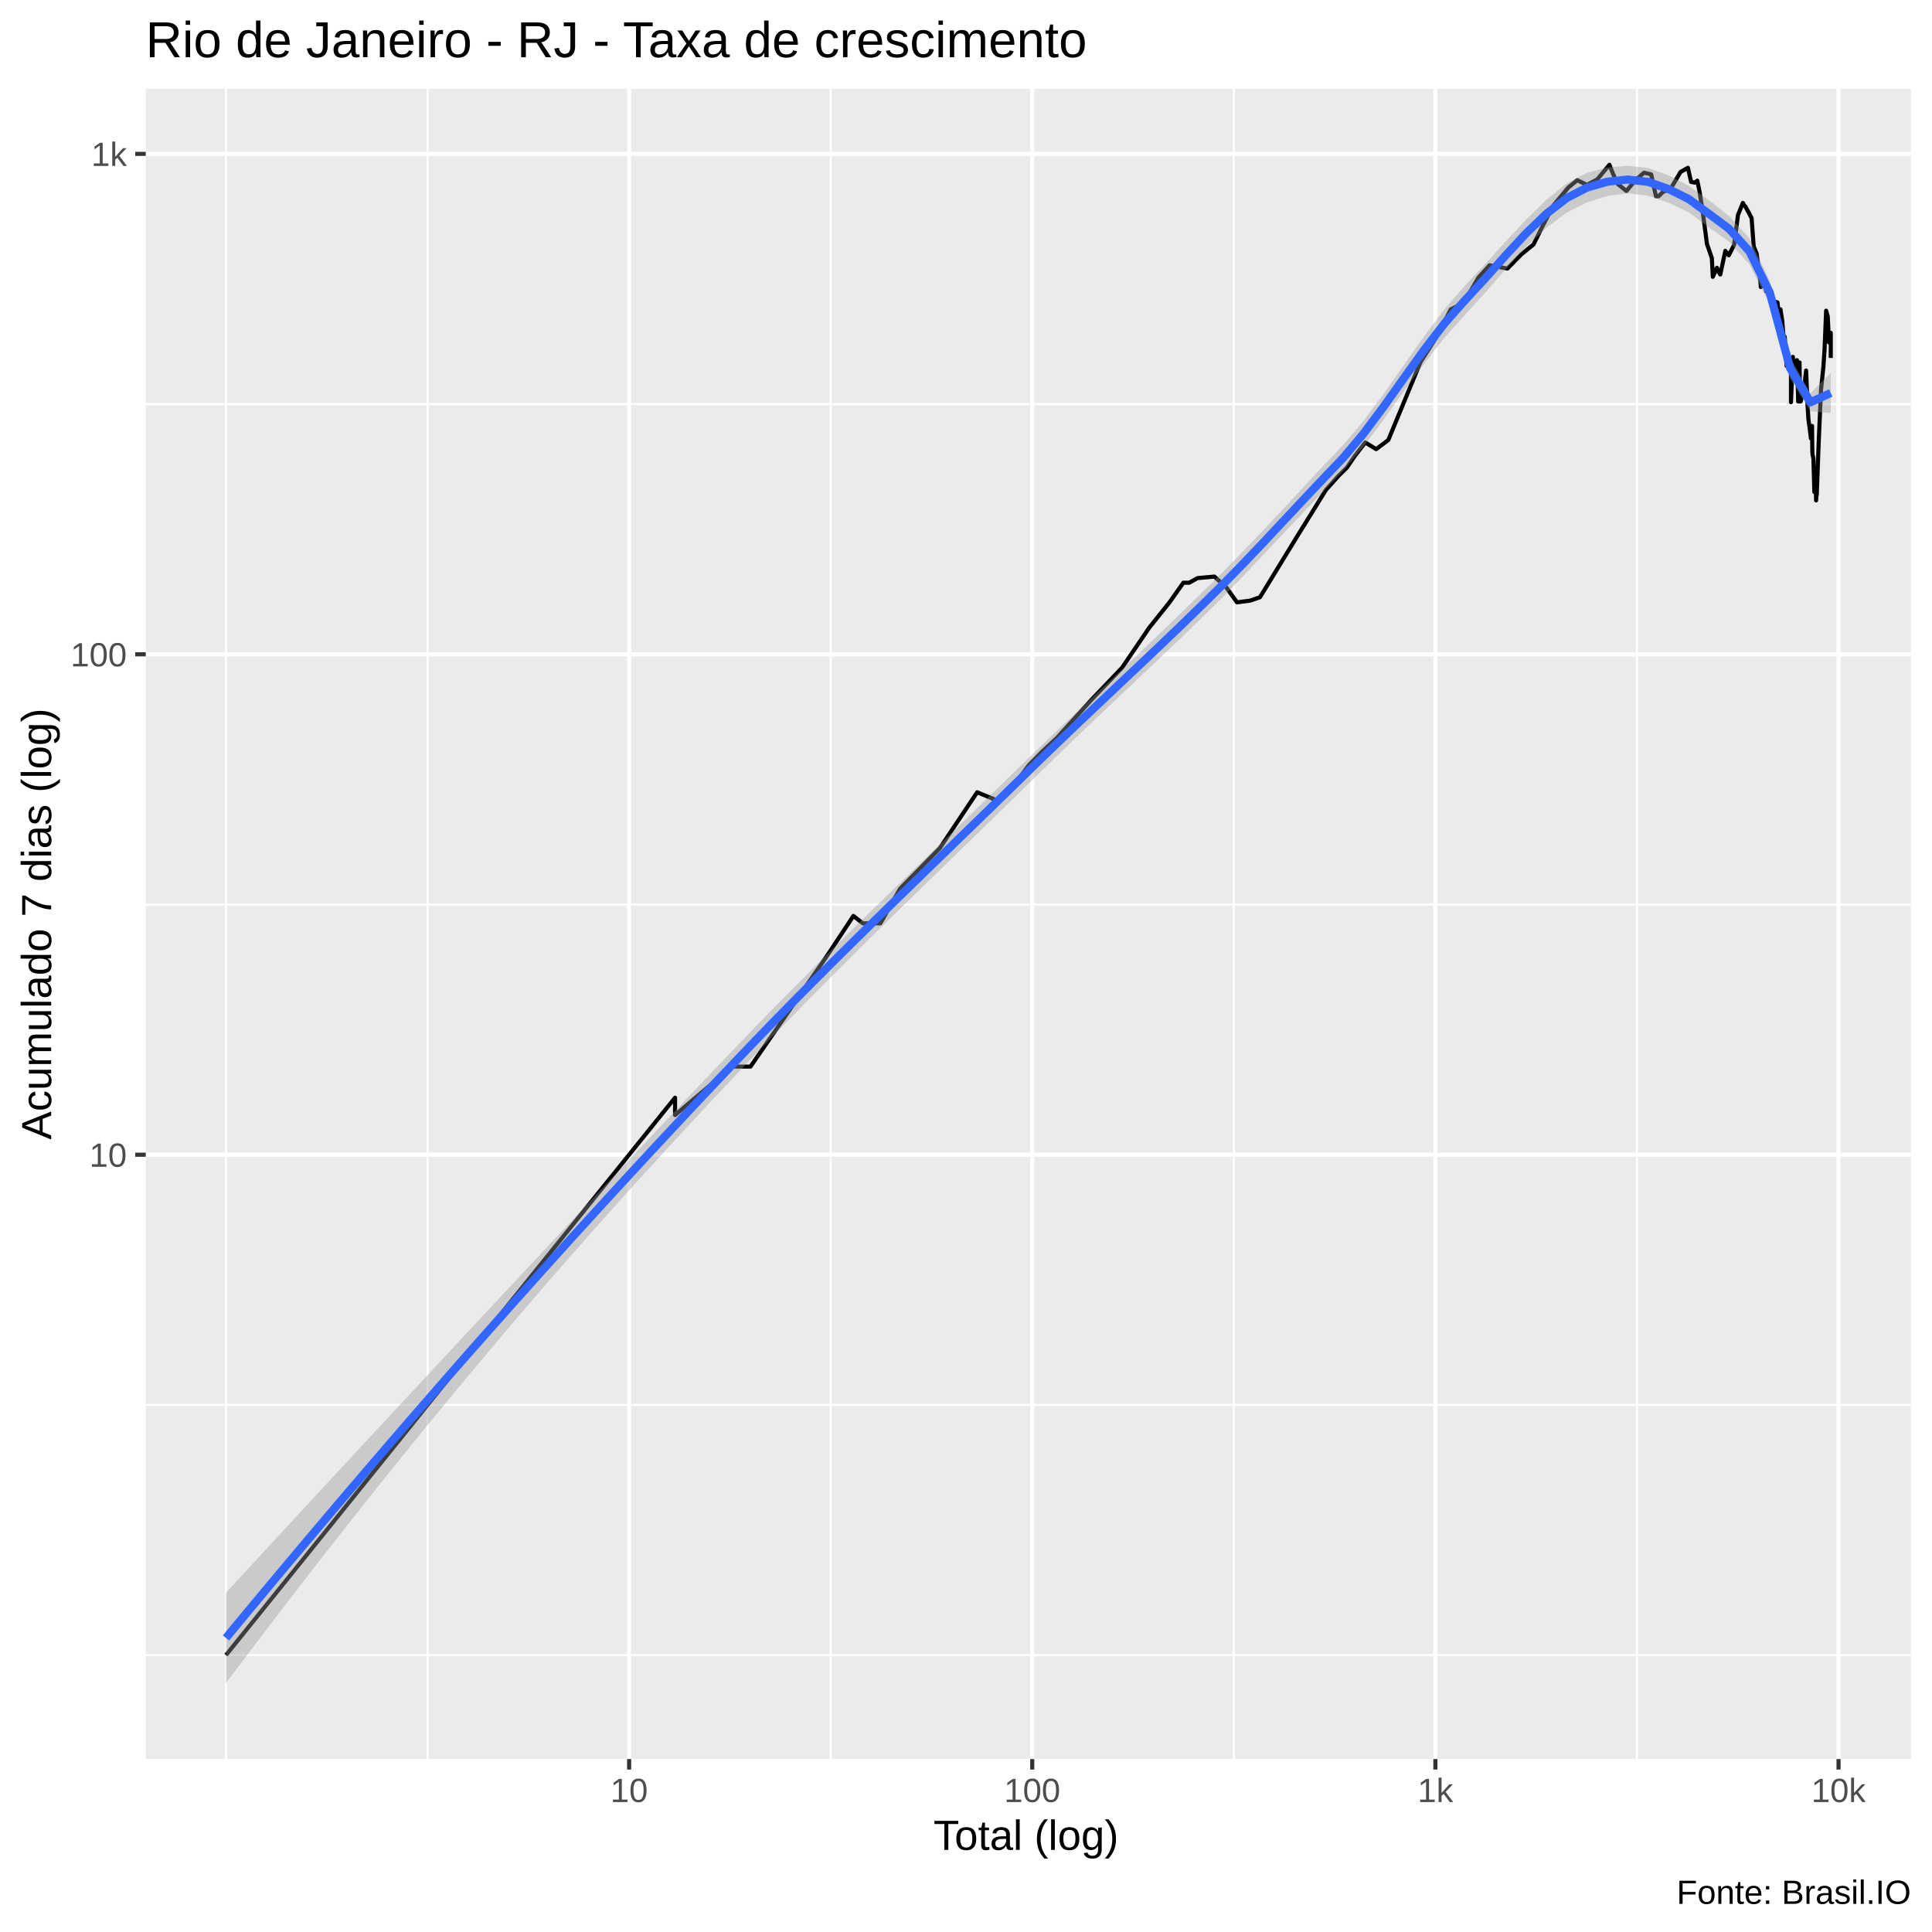
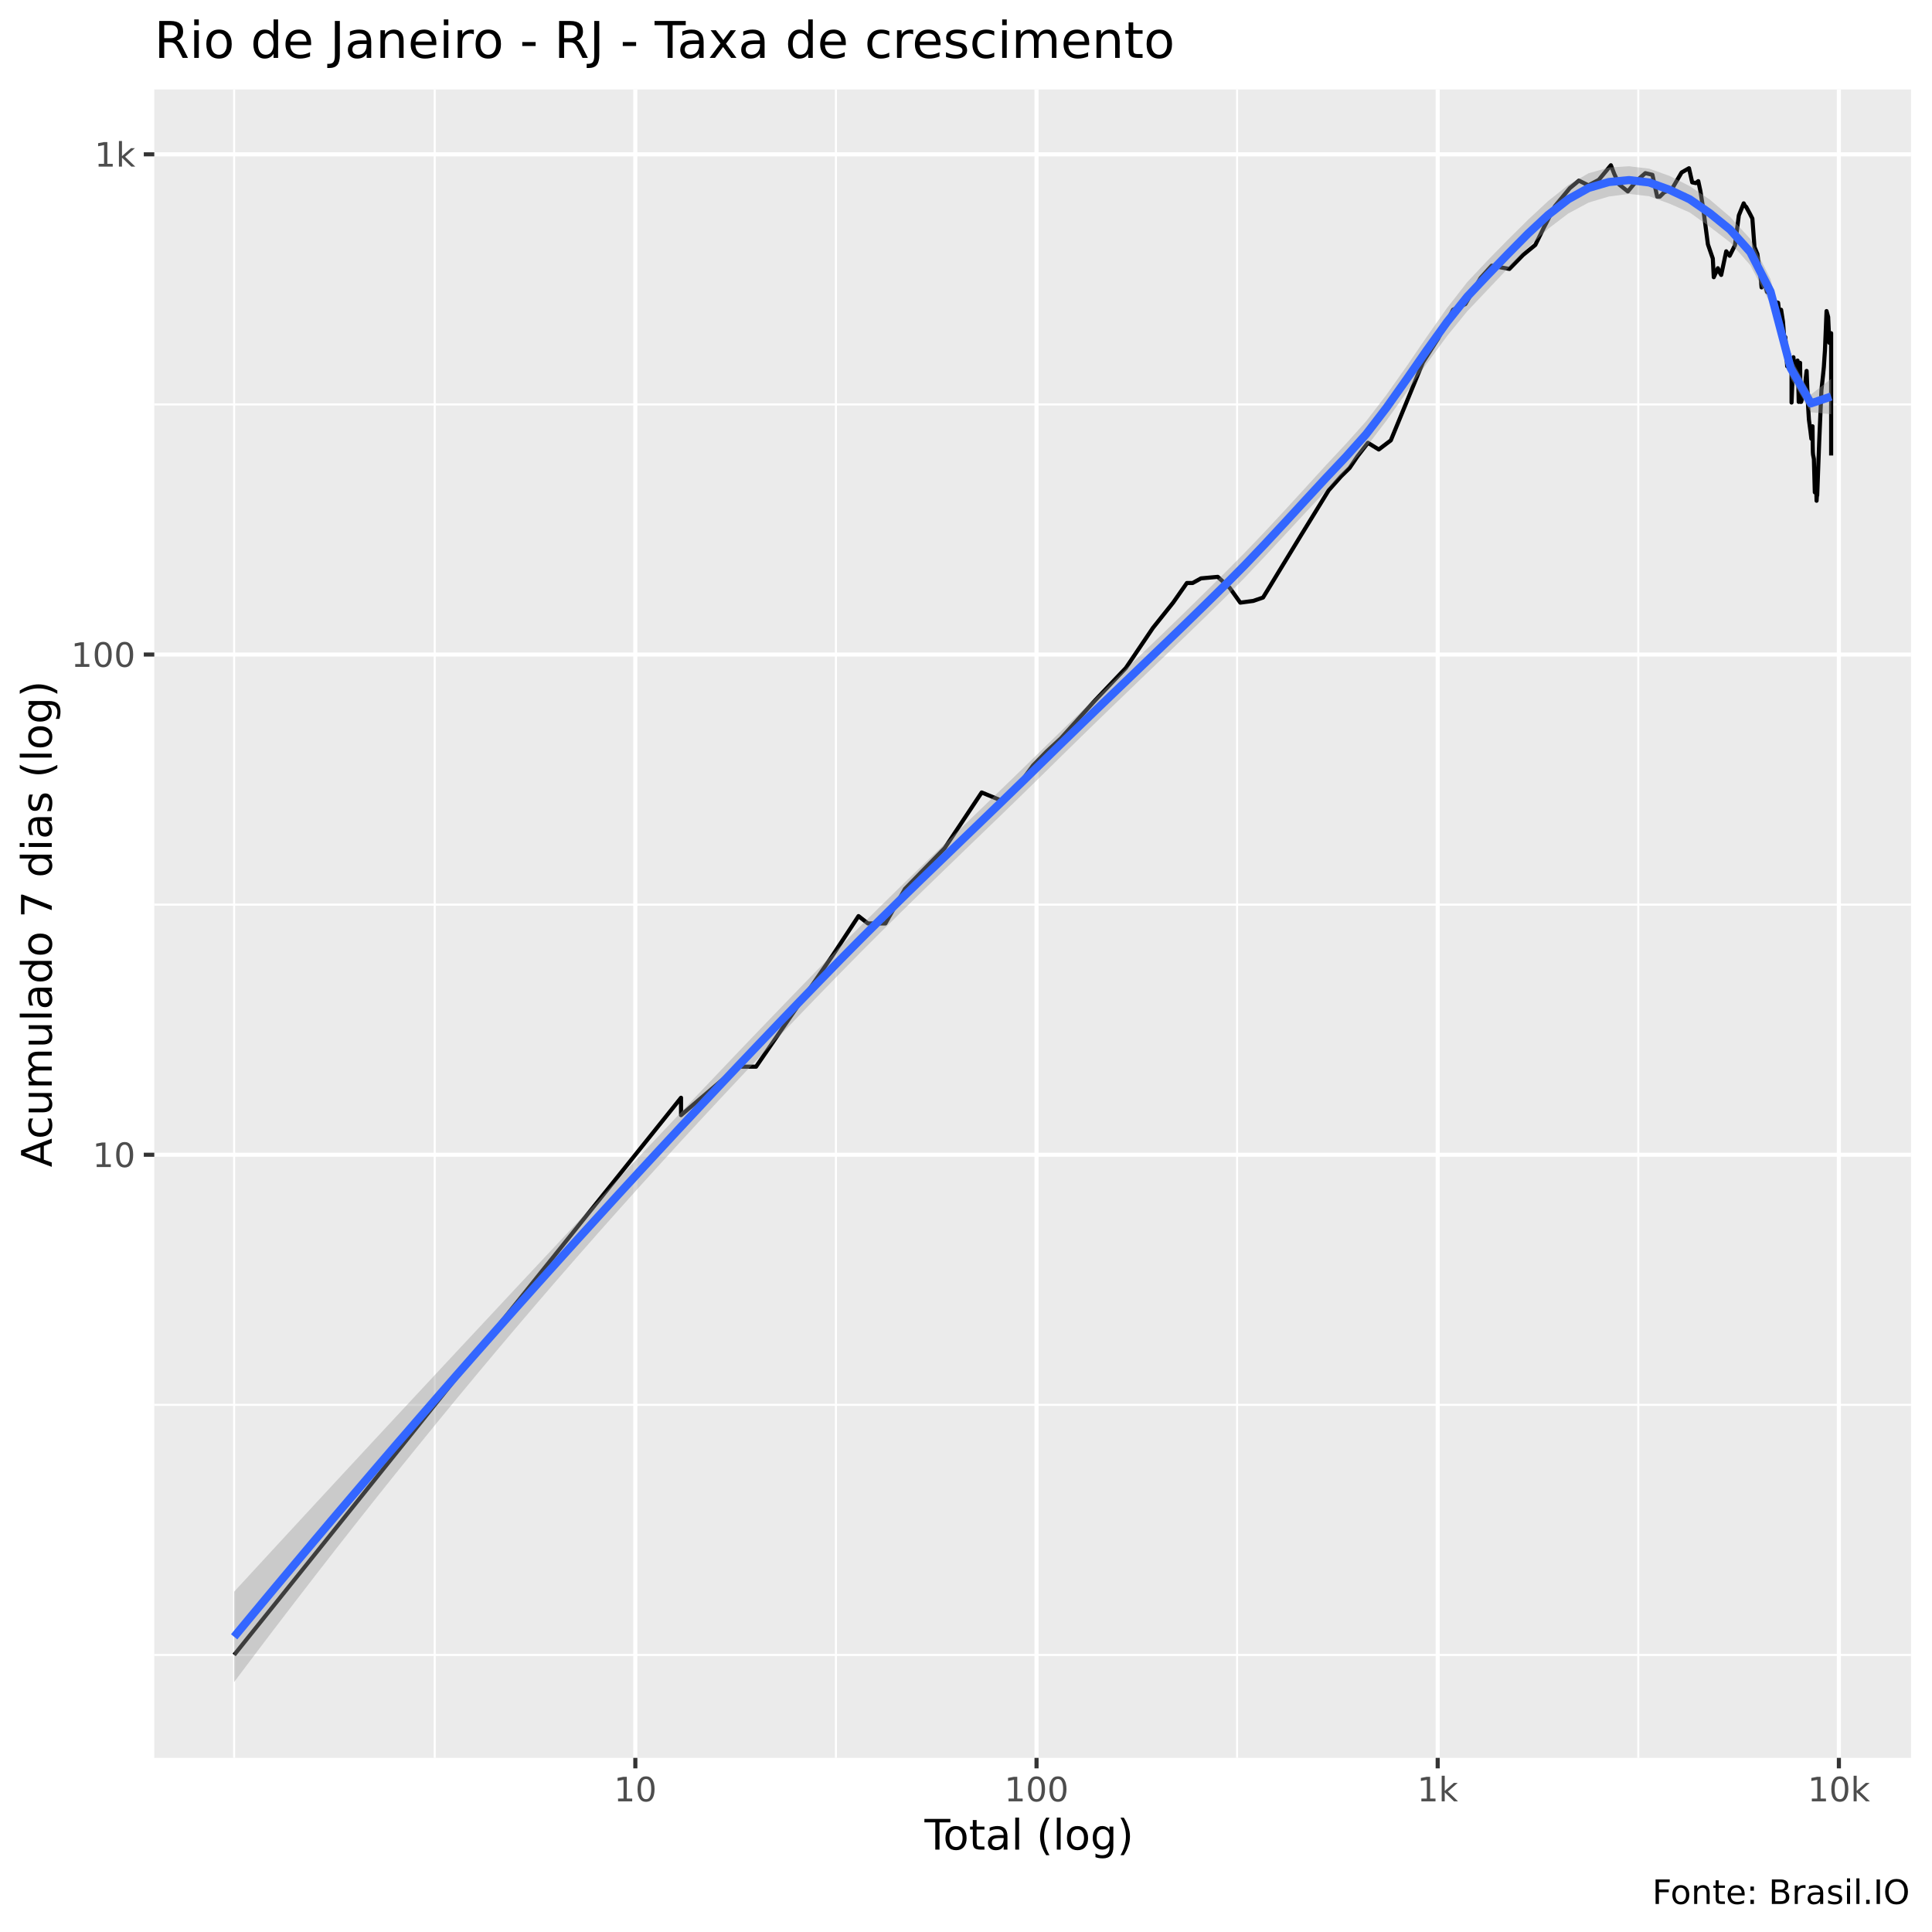
<svg xmlns="http://www.w3.org/2000/svg" viewBox="0 0 504.00 504.00">
  <defs>
    <style type="text/css">
    line, polyline, polygon, path, rect, circle {
      fill: none;
      stroke: #000000;
      stroke-linecap: round;
      stroke-linejoin: round;
      stroke-miterlimit: 10.00;
    }
  </style>
  </defs>
  <rect width="100%" height="100%" style="stroke: none; fill: #FFFFFF;" />
-   <rect x="-0" y="0.00" width="504.00" height="504.00" style="stroke-width: 1.07; stroke: #FFFFFF; fill: #FFFFFF;" />
+   <rect x="0" y="0.00" width="504.00" height="504.00" style="stroke-width: 1.07; stroke: #FFFFFF; fill: #FFFFFF;" />
  <defs>
-     <clipPath id="cpMzguMDJ8NDk4LjUyfDQ1OC44OHwyMy4xOQ==">
-       <rect x="38.02" y="23.19" width="460.50" height="435.69" />
+     <clipPath id="cpNDAuMjV8NDk4LjUyfDQ1OC41N3wyMy4zMw==">
+       <rect x="40.25" y="23.33" width="458.27" height="435.24" />
    </clipPath>
  </defs>
-   <rect x="38.02" y="23.19" width="460.50" height="435.69" style="stroke-width: 1.07; stroke: none; fill: #EBEBEB;" clip-path="url(#cpMzguMDJ8NDk4LjUyfDQ1OC44OHwyMy4xOQ==)" />
-   <polyline points="38.02,431.77 498.52,431.77 " style="stroke-width: 0.53; stroke: #FFFFFF; stroke-linecap: butt;" clip-path="url(#cpMzguMDJ8NDk4LjUyfDQ1OC44OHwyMy4xOQ==)" />
-   <polyline points="38.02,366.50 498.52,366.50 " style="stroke-width: 0.53; stroke: #FFFFFF; stroke-linecap: butt;" clip-path="url(#cpMzguMDJ8NDk4LjUyfDQ1OC44OHwyMy4xOQ==)" />
-   <polyline points="38.02,235.96 498.52,235.96 " style="stroke-width: 0.53; stroke: #FFFFFF; stroke-linecap: butt;" clip-path="url(#cpMzguMDJ8NDk4LjUyfDQ1OC44OHwyMy4xOQ==)" />
-   <polyline points="38.02,105.41 498.52,105.41 " style="stroke-width: 0.53; stroke: #FFFFFF; stroke-linecap: butt;" clip-path="url(#cpMzguMDJ8NDk4LjUyfDQ1OC44OHwyMy4xOQ==)" />
-   <polyline points="58.95,458.88 58.95,23.19 " style="stroke-width: 0.53; stroke: #FFFFFF; stroke-linecap: butt;" clip-path="url(#cpMzguMDJ8NDk4LjUyfDQ1OC44OHwyMy4xOQ==)" />
-   <polyline points="111.54,458.88 111.54,23.19 " style="stroke-width: 0.53; stroke: #FFFFFF; stroke-linecap: butt;" clip-path="url(#cpMzguMDJ8NDk4LjUyfDQ1OC44OHwyMy4xOQ==)" />
-   <polyline points="216.70,458.88 216.70,23.19 " style="stroke-width: 0.53; stroke: #FFFFFF; stroke-linecap: butt;" clip-path="url(#cpMzguMDJ8NDk4LjUyfDQ1OC44OHwyMy4xOQ==)" />
-   <polyline points="321.87,458.88 321.87,23.19 " style="stroke-width: 0.53; stroke: #FFFFFF; stroke-linecap: butt;" clip-path="url(#cpMzguMDJ8NDk4LjUyfDQ1OC44OHwyMy4xOQ==)" />
-   <polyline points="427.03,458.88 427.03,23.19 " style="stroke-width: 0.53; stroke: #FFFFFF; stroke-linecap: butt;" clip-path="url(#cpMzguMDJ8NDk4LjUyfDQ1OC44OHwyMy4xOQ==)" />
-   <polyline points="38.02,301.23 498.52,301.23 " style="stroke-width: 1.07; stroke: #FFFFFF; stroke-linecap: butt;" clip-path="url(#cpMzguMDJ8NDk4LjUyfDQ1OC44OHwyMy4xOQ==)" />
-   <polyline points="38.02,170.69 498.52,170.69 " style="stroke-width: 1.07; stroke: #FFFFFF; stroke-linecap: butt;" clip-path="url(#cpMzguMDJ8NDk4LjUyfDQ1OC44OHwyMy4xOQ==)" />
-   <polyline points="38.02,40.14 498.52,40.14 " style="stroke-width: 1.07; stroke: #FFFFFF; stroke-linecap: butt;" clip-path="url(#cpMzguMDJ8NDk4LjUyfDQ1OC44OHwyMy4xOQ==)" />
-   <polyline points="164.12,458.88 164.12,23.19 " style="stroke-width: 1.07; stroke: #FFFFFF; stroke-linecap: butt;" clip-path="url(#cpMzguMDJ8NDk4LjUyfDQ1OC44OHwyMy4xOQ==)" />
-   <polyline points="269.28,458.88 269.28,23.19 " style="stroke-width: 1.07; stroke: #FFFFFF; stroke-linecap: butt;" clip-path="url(#cpMzguMDJ8NDk4LjUyfDQ1OC44OHwyMy4xOQ==)" />
-   <polyline points="374.45,458.88 374.45,23.19 " style="stroke-width: 1.07; stroke: #FFFFFF; stroke-linecap: butt;" clip-path="url(#cpMzguMDJ8NDk4LjUyfDQ1OC44OHwyMy4xOQ==)" />
-   <polyline points="479.62,458.88 479.62,23.19 " style="stroke-width: 1.07; stroke: #FFFFFF; stroke-linecap: butt;" clip-path="url(#cpMzguMDJ8NDk4LjUyfDQ1OC44OHwyMy4xOQ==)" />
-   <polyline points="58.95,431.77 109.13,369.49 132.46,340.53 140.79,330.19 140.79,330.19 159.31,307.20 176.10,286.36 176.10,290.89 190.97,278.24 195.78,278.24 215.79,249.28 222.62,238.94 225.09,240.87 229.66,240.87 234.80,231.85 245.19,221.23 254.91,206.68 260.22,208.86 265.48,203.56 268.36,199.65 271.95,195.99 275.67,192.55 284.65,182.63 292.71,174.19 299.79,163.76 305.09,157.13 308.70,152.02 310.21,152.02 312.40,150.81 316.80,150.41 319.92,153.25 322.69,157.13 326.11,156.69 328.67,155.81 330.50,152.84 333.17,148.46 338.58,139.61 342.43,133.41 345.88,127.82 349.10,124.21 351.35,122.00 353.42,118.96 356.16,115.43 359.00,117.17 362.16,114.80 370.59,94.40 374.54,88.25 378.47,80.70 379.87,80.01 381.70,79.21 385.69,72.41 388.59,69.20 393.24,70.06 396.79,66.43 400.04,63.78 402.32,59.16 405.19,53.65 409.09,48.96 411.47,47.00 413.98,48.23 416.66,46.81 419.85,42.99 420.74,45.24 421.98,47.97 424.29,49.82 426.64,47.00 428.88,45.05 430.74,45.49 431.99,51.19 432.67,51.19 433.85,50.03 435.76,49.36 438.39,44.87 440.33,43.77 441.16,47.45 442.13,47.65 442.76,47.13 443.31,49.69 444.14,54.89 445.29,63.61 446.57,67.34 446.82,72.21 447.89,69.86 448.35,70.93 448.77,71.61 450.09,65.44 450.99,66.61 452.38,63.87 453.39,56.07 454.67,52.93 454.99,53.58 455.32,53.87 456.28,55.63 456.94,56.91 457.49,64.30 458.25,66.16 458.99,71.52 459.18,72.91 459.35,74.87 460.29,74.04 460.76,76.03 461.25,76.35 461.94,76.46 462.46,79.10 462.65,78.88 462.83,78.65 463.68,78.88 463.98,81.40 464.47,80.70 464.95,83.80 465.25,87.60 465.30,90.41 465.58,87.86 466.06,95.45 466.48,92.23 466.78,96.20 467.21,96.97 467.21,104.92 467.70,93.09 467.87,95.30 468.24,97.44 468.77,93.96 468.92,97.59 469.09,104.74 469.45,94.55 469.55,104.74 469.73,104.74 470.13,103.34 470.66,102.48 470.94,98.54 471.16,96.66 471.35,101.30 471.42,102.14 471.49,105.10 471.76,109.35 472.19,112.51 472.41,114.37 472.71,111.11 472.76,116.08 472.79,117.84 472.84,118.51 473.07,119.65 473.31,128.35 473.60,124.46 473.77,130.54 473.84,129.44 473.91,127.55 473.93,129.16 474.45,115.22 475.05,101.64 475.44,97.91 475.68,95.60 475.84,93.09 475.96,91.39 476.38,81.05 476.81,82.59 477.12,89.32 477.59,86.82 477.59,93.38 " style="stroke-width: 1.07; stroke-linecap: butt;" clip-path="url(#cpMzguMDJ8NDk4LjUyfDQ1OC44OHwyMy4xOQ==)" />
-   <polygon points="58.95,415.50 64.25,409.75 69.55,404.00 74.85,398.26 80.15,392.53 85.45,386.81 90.75,381.09 96.05,375.38 101.35,369.68 106.65,363.98 111.95,358.29 117.24,352.60 122.54,346.91 127.84,341.24 133.14,335.56 138.44,329.89 143.74,324.23 149.04,318.57 154.34,312.92 159.64,307.27 164.94,301.64 170.24,296.02 175.54,290.42 180.83,284.84 186.13,279.27 191.43,273.73 196.73,268.22 202.03,262.77 207.33,257.40 212.63,252.08 217.93,246.82 223.23,241.60 228.53,236.42 233.83,231.26 239.13,226.11 244.43,220.98 249.72,215.85 255.02,210.71 260.32,205.57 265.62,200.40 270.92,195.23 276.22,190.15 281.52,185.13 286.82,180.15 292.12,175.17 297.42,170.16 302.72,165.11 308.02,160.00 313.31,154.84 318.61,149.60 323.91,144.21 329.21,138.68 334.51,133.02 339.81,127.31 345.11,121.63 350.41,116.05 355.71,109.75 361.01,102.65 366.31,95.12 371.61,87.59 376.90,80.55 382.20,74.50 387.50,68.81 392.80,62.99 398.10,57.31 403.40,52.12 408.70,47.87 414.00,45.06 419.30,43.68 424.60,43.25 429.90,43.81 435.20,45.72 440.49,48.43 445.79,52.22 451.09,56.36 456.39,62.18 461.69,73.23 466.99,93.26 472.29,102.58 477.59,97.26 477.59,107.76 472.29,107.32 466.99,98.79 461.69,79.50 456.39,69.01 451.09,63.06 445.79,59.31 440.49,55.35 435.20,52.87 429.90,51.06 424.60,50.42 419.30,51.14 414.00,52.80 408.70,55.46 403.40,59.44 398.10,64.48 392.80,70.23 387.50,76.28 382.20,82.10 376.90,88.00 371.61,94.74 366.31,101.98 361.01,109.37 355.71,116.48 350.41,122.81 345.11,128.32 339.81,133.87 334.51,139.48 329.21,145.12 323.91,150.70 318.61,156.14 313.31,161.37 308.02,166.48 302.72,171.52 297.42,176.53 292.12,181.54 286.82,186.56 281.52,191.62 276.22,196.73 270.92,201.88 265.62,207.08 260.32,212.26 255.02,217.41 249.72,222.56 244.43,227.70 239.13,232.85 233.83,238.02 228.53,243.22 223.23,248.46 217.93,253.73 212.63,259.06 207.33,264.44 202.03,269.88 196.73,275.40 191.43,280.98 186.13,286.61 180.83,292.29 175.54,298.01 170.24,303.79 164.94,309.62 159.64,315.51 154.34,321.45 149.04,327.46 143.74,333.53 138.44,339.66 133.14,345.86 127.84,352.12 122.54,358.44 117.24,364.83 111.95,371.28 106.65,377.79 101.35,384.36 96.05,391.00 90.75,397.69 85.45,404.44 80.15,411.25 74.85,418.12 69.55,425.05 64.25,432.03 58.95,439.07 " style="stroke-width: 0.00; stroke: none; fill: #999999; fill-opacity: 0.40;" clip-path="url(#cpMzguMDJ8NDk4LjUyfDQ1OC44OHwyMy4xOQ==)" />
-   <polyline points="58.95,415.50 64.25,409.75 69.55,404.00 74.85,398.26 80.15,392.53 85.45,386.81 90.75,381.09 96.05,375.38 101.35,369.68 106.65,363.98 111.95,358.29 117.24,352.60 122.54,346.91 127.84,341.24 133.14,335.56 138.44,329.89 143.74,324.23 149.04,318.57 154.34,312.92 159.64,307.27 164.94,301.64 170.24,296.02 175.54,290.42 180.83,284.84 186.13,279.27 191.43,273.73 196.73,268.22 202.03,262.77 207.33,257.40 212.63,252.08 217.93,246.82 223.23,241.60 228.53,236.42 233.83,231.26 239.13,226.11 244.43,220.98 249.72,215.85 255.02,210.71 260.32,205.57 265.62,200.40 270.92,195.23 276.22,190.15 281.52,185.13 286.82,180.15 292.12,175.17 297.42,170.16 302.72,165.11 308.02,160.00 313.31,154.84 318.61,149.60 323.91,144.21 329.21,138.68 334.51,133.02 339.81,127.31 345.11,121.63 350.41,116.05 355.71,109.75 361.01,102.65 366.31,95.12 371.61,87.59 376.90,80.55 382.20,74.50 387.50,68.81 392.80,62.99 398.10,57.31 403.40,52.12 408.70,47.87 414.00,45.06 419.30,43.68 424.60,43.25 429.90,43.81 435.20,45.72 440.49,48.43 445.79,52.22 451.09,56.36 456.39,62.18 461.69,73.23 466.99,93.26 472.29,102.58 477.59,97.26 " style="stroke-width: 2.13; stroke: none;" clip-path="url(#cpMzguMDJ8NDk4LjUyfDQ1OC44OHwyMy4xOQ==)" />
-   <polyline points="477.59,107.76 472.29,107.32 466.99,98.79 461.69,79.50 456.39,69.01 451.09,63.06 445.79,59.31 440.49,55.35 435.20,52.87 429.90,51.06 424.60,50.42 419.30,51.14 414.00,52.80 408.70,55.46 403.40,59.44 398.10,64.48 392.80,70.23 387.50,76.28 382.20,82.10 376.90,88.00 371.61,94.74 366.31,101.98 361.01,109.37 355.71,116.48 350.41,122.81 345.11,128.32 339.81,133.87 334.51,139.48 329.21,145.12 323.91,150.70 318.61,156.14 313.31,161.37 308.02,166.48 302.72,171.52 297.42,176.53 292.12,181.54 286.82,186.56 281.52,191.62 276.22,196.73 270.92,201.88 265.62,207.08 260.32,212.26 255.02,217.41 249.72,222.56 244.43,227.70 239.13,232.85 233.83,238.02 228.53,243.22 223.23,248.46 217.93,253.73 212.63,259.06 207.33,264.44 202.03,269.88 196.73,275.40 191.43,280.98 186.13,286.61 180.83,292.29 175.54,298.01 170.24,303.79 164.94,309.62 159.64,315.51 154.34,321.45 149.04,327.46 143.74,333.53 138.44,339.66 133.14,345.86 127.84,352.12 122.54,358.44 117.24,364.83 111.95,371.28 106.65,377.79 101.35,384.36 96.05,391.00 90.75,397.69 85.45,404.44 80.15,411.25 74.85,418.12 69.55,425.05 64.25,432.03 58.95,439.07 " style="stroke-width: 2.13; stroke: none;" clip-path="url(#cpMzguMDJ8NDk4LjUyfDQ1OC44OHwyMy4xOQ==)" />
-   <polyline points="58.95,427.29 64.25,420.89 69.55,414.52 74.85,408.19 80.15,401.89 85.45,395.62 90.75,389.39 96.05,383.19 101.35,377.02 106.65,370.88 111.95,364.78 117.24,358.71 122.54,352.68 127.84,346.68 133.14,340.71 138.44,334.78 143.74,328.88 149.04,323.01 154.34,317.18 159.64,311.39 164.94,305.63 170.24,299.91 175.54,294.22 180.83,288.56 186.13,282.94 191.43,277.36 196.73,271.81 202.03,266.33 207.33,260.92 212.63,255.57 217.93,250.27 223.23,245.03 228.53,239.82 233.83,234.64 239.13,229.48 244.43,224.34 249.72,219.20 255.02,214.06 260.32,208.91 265.62,203.74 270.92,198.56 276.22,193.44 281.52,188.38 286.82,183.36 292.12,178.35 297.42,173.35 302.72,168.32 308.02,163.24 313.31,158.10 318.61,152.87 323.91,147.46 329.21,141.90 334.51,136.25 339.81,130.59 345.11,124.98 350.41,119.43 355.71,113.11 361.01,106.01 366.31,98.55 371.61,91.16 376.90,84.27 382.20,78.30 387.50,72.55 392.80,66.61 398.10,60.89 403.40,55.78 408.70,51.66 414.00,48.93 419.30,47.41 424.60,46.84 429.90,47.43 435.20,49.29 440.49,51.89 445.79,55.77 451.09,59.71 456.39,65.60 461.69,76.36 466.99,96.03 472.29,104.95 477.59,102.51 " style="stroke-width: 2.13; stroke: #3366FF; stroke-linecap: butt;" clip-path="url(#cpMzguMDJ8NDk4LjUyfDQ1OC44OHwyMy4xOQ==)" />
+   <rect x="40.25" y="23.33" width="458.27" height="435.24" style="stroke-width: 1.07; stroke: none; fill: #EBEBEB;" clip-path="url(#cpNDAuMjV8NDk4LjUyfDQ1OC41N3wyMy4zMw==)" />
+   <polyline points="40.25,431.72 498.52,431.72 " style="stroke-width: 0.53; stroke: #FFFFFF; stroke-linecap: butt;" clip-path="url(#cpNDAuMjV8NDk4LjUyfDQ1OC41N3wyMy4zMw==)" />
+   <polyline points="40.25,366.48 498.52,366.48 " style="stroke-width: 0.53; stroke: #FFFFFF; stroke-linecap: butt;" clip-path="url(#cpNDAuMjV8NDk4LjUyfDQ1OC41N3wyMy4zMw==)" />
+   <polyline points="40.25,235.99 498.52,235.99 " style="stroke-width: 0.53; stroke: #FFFFFF; stroke-linecap: butt;" clip-path="url(#cpNDAuMjV8NDk4LjUyfDQ1OC41N3wyMy4zMw==)" />
+   <polyline points="40.25,105.51 498.52,105.51 " style="stroke-width: 0.53; stroke: #FFFFFF; stroke-linecap: butt;" clip-path="url(#cpNDAuMjV8NDk4LjUyfDQ1OC41N3wyMy4zMw==)" />
+   <polyline points="61.08,458.57 61.08,23.33 " style="stroke-width: 0.53; stroke: #FFFFFF; stroke-linecap: butt;" clip-path="url(#cpNDAuMjV8NDk4LjUyfDQ1OC41N3wyMy4zMw==)" />
+   <polyline points="113.41,458.57 113.41,23.33 " style="stroke-width: 0.53; stroke: #FFFFFF; stroke-linecap: butt;" clip-path="url(#cpNDAuMjV8NDk4LjUyfDQ1OC41N3wyMy4zMw==)" />
+   <polyline points="218.07,458.57 218.07,23.33 " style="stroke-width: 0.53; stroke: #FFFFFF; stroke-linecap: butt;" clip-path="url(#cpNDAuMjV8NDk4LjUyfDQ1OC41N3wyMy4zMw==)" />
+   <polyline points="322.72,458.57 322.72,23.33 " style="stroke-width: 0.53; stroke: #FFFFFF; stroke-linecap: butt;" clip-path="url(#cpNDAuMjV8NDk4LjUyfDQ1OC41N3wyMy4zMw==)" />
+   <polyline points="427.38,458.57 427.38,23.33 " style="stroke-width: 0.53; stroke: #FFFFFF; stroke-linecap: butt;" clip-path="url(#cpNDAuMjV8NDk4LjUyfDQ1OC41N3wyMy4zMw==)" />
+   <polyline points="40.25,301.24 498.52,301.24 " style="stroke-width: 1.07; stroke: #FFFFFF; stroke-linecap: butt;" clip-path="url(#cpNDAuMjV8NDk4LjUyfDQ1OC41N3wyMy4zMw==)" />
+   <polyline points="40.25,170.75 498.52,170.75 " style="stroke-width: 1.07; stroke: #FFFFFF; stroke-linecap: butt;" clip-path="url(#cpNDAuMjV8NDk4LjUyfDQ1OC41N3wyMy4zMw==)" />
+   <polyline points="40.25,40.26 498.52,40.26 " style="stroke-width: 1.07; stroke: #FFFFFF; stroke-linecap: butt;" clip-path="url(#cpNDAuMjV8NDk4LjUyfDQ1OC41N3wyMy4zMw==)" />
+   <polyline points="165.74,458.57 165.74,23.33 " style="stroke-width: 1.07; stroke: #FFFFFF; stroke-linecap: butt;" clip-path="url(#cpNDAuMjV8NDk4LjUyfDQ1OC41N3wyMy4zMw==)" />
+   <polyline points="270.40,458.57 270.40,23.33 " style="stroke-width: 1.07; stroke: #FFFFFF; stroke-linecap: butt;" clip-path="url(#cpNDAuMjV8NDk4LjUyfDQ1OC41N3wyMy4zMw==)" />
+   <polyline points="375.05,458.57 375.05,23.33 " style="stroke-width: 1.07; stroke: #FFFFFF; stroke-linecap: butt;" clip-path="url(#cpNDAuMjV8NDk4LjUyfDQ1OC41N3wyMy4zMw==)" />
+   <polyline points="479.71,458.57 479.71,23.33 " style="stroke-width: 1.07; stroke: #FFFFFF; stroke-linecap: butt;" clip-path="url(#cpNDAuMjV8NDk4LjUyfDQ1OC41N3wyMy4zMw==)" />
+   <polyline points="61.08,431.72 111.02,369.47 134.24,340.52 142.52,330.19 142.52,330.19 160.95,307.21 177.66,286.37 177.66,290.91 192.46,278.26 197.24,278.26 217.16,249.31 223.96,238.98 226.42,240.90 230.97,240.90 236.08,231.89 246.41,221.28 256.09,206.73 261.38,208.91 266.61,203.61 269.48,199.70 273.04,196.04 276.75,192.61 285.69,182.69 293.70,174.26 300.75,163.82 306.03,157.21 309.62,152.09 311.12,152.09 313.30,150.88 317.68,150.48 320.78,153.33 323.55,157.21 326.94,156.76 329.49,155.88 331.31,152.91 333.97,148.53 339.36,139.69 343.18,133.49 346.62,127.90 349.82,124.29 352.06,122.09 354.12,119.05 356.85,115.52 359.68,117.26 362.82,114.88 371.21,94.50 375.14,88.36 379.05,80.81 380.45,80.11 382.27,79.32 386.24,72.52 389.13,69.31 393.75,70.16 397.29,66.54 400.51,63.90 402.79,59.28 405.64,53.77 409.52,49.08 411.89,47.12 414.39,48.35 417.06,46.93 420.23,43.11 421.11,45.36 422.35,48.09 424.65,49.94 426.99,47.12 429.22,45.17 431.07,45.61 432.31,51.30 432.99,51.30 434.16,50.14 436.06,49.47 438.68,44.99 440.61,43.89 441.44,47.57 442.40,47.77 443.03,47.25 443.58,49.81 444.40,55.00 445.54,63.73 446.82,67.45 447.07,72.32 448.14,69.97 448.59,71.04 449.01,71.72 450.32,65.56 451.22,66.72 452.60,63.98 453.61,56.19 454.88,53.05 455.20,53.69 455.53,53.98 456.49,55.74 457.14,57.02 457.69,64.42 458.45,66.27 459.18,71.62 459.37,73.02 459.54,74.97 460.48,74.14 460.94,76.14 461.43,76.46 462.12,76.56 462.64,79.21 462.83,78.98 463.00,78.76 463.85,78.98 464.15,81.50 464.64,80.81 465.12,83.90 465.42,87.70 465.47,90.51 465.74,87.96 466.22,95.55 466.63,92.33 466.93,96.30 467.36,97.07 467.36,105.01 467.85,93.19 468.02,95.40 468.39,97.53 468.92,94.06 469.07,97.69 469.23,104.84 469.59,94.65 469.70,104.84 469.86,104.84 470.26,103.44 470.80,102.58 471.07,98.63 471.29,96.76 471.48,101.40 471.55,102.24 471.63,105.19 471.89,109.45 472.31,112.61 472.53,114.46 472.83,111.20 472.88,116.17 472.92,117.93 472.97,118.60 473.19,119.74 473.43,128.44 473.72,124.54 473.89,130.63 473.96,129.52 474.03,127.64 474.05,129.25 474.57,115.31 475.16,101.73 475.56,98.00 475.79,95.70 475.95,93.19 476.07,91.49 476.49,81.15 476.91,82.69 477.22,89.43 477.69,86.92 477.69,93.48 477.69,98.16 477.69,102.24 477.69,118.82 " style="stroke-width: 1.07; stroke-linecap: butt;" clip-path="url(#cpNDAuMjV8NDk4LjUyfDQ1OC41N3wyMy4zMw==)" />
+   <polygon points="61.08,415.22 66.36,409.49 71.63,403.77 76.91,398.05 82.18,392.35 87.45,386.65 92.73,380.96 98.00,375.28 103.27,369.61 108.55,363.94 113.82,358.28 119.09,352.62 124.37,346.97 129.64,341.32 134.91,335.67 140.19,330.03 145.46,324.40 150.73,318.77 156.01,313.15 161.28,307.53 166.55,301.92 171.83,296.32 177.10,290.74 182.37,285.17 187.65,279.62 192.92,274.08 198.20,268.57 203.47,263.09 208.74,257.63 214.02,252.20 219.29,246.80 224.56,241.49 229.84,236.26 235.11,231.10 240.38,225.98 245.66,220.89 250.93,215.82 256.20,210.74 261.48,205.65 266.75,200.54 272.02,195.39 277.30,190.24 282.57,185.16 287.84,180.12 293.12,175.09 298.39,170.04 303.67,164.96 308.94,159.84 314.21,154.67 319.49,149.45 324.76,144.13 330.03,138.62 335.31,132.95 340.58,127.18 345.85,121.41 351.13,115.76 356.40,109.86 361.67,103.00 366.95,95.53 372.22,87.82 377.49,80.34 382.77,73.58 388.04,67.96 393.31,62.59 398.59,57.35 403.86,52.45 409.13,48.25 414.41,45.20 419.68,43.70 424.96,43.37 430.23,44.00 435.50,45.88 440.78,48.54 446.05,52.08 451.32,56.56 456.60,62.34 461.87,72.80 467.14,93.28 472.42,102.92 477.69,98.81 477.69,108.07 472.42,107.54 467.14,98.80 461.87,79.26 456.60,69.18 451.32,63.22 446.05,59.17 440.78,55.43 435.50,53.12 430.23,51.20 424.96,50.58 419.68,51.27 414.41,52.85 409.13,55.69 403.86,59.69 398.59,64.61 393.31,70.07 388.04,75.63 382.77,81.19 377.49,87.67 372.22,94.83 366.95,102.33 361.67,109.75 356.40,116.65 351.13,122.54 345.85,128.07 340.58,133.70 335.31,139.40 330.03,145.08 324.76,150.64 319.49,155.97 314.21,161.15 308.94,166.25 303.67,171.32 298.39,176.38 293.12,181.46 287.84,186.55 282.57,191.68 277.30,196.84 272.02,202.04 266.75,207.20 261.48,212.32 256.20,217.41 250.93,222.50 245.66,227.60 240.38,232.72 235.11,237.89 229.84,243.10 224.56,248.38 219.29,253.74 214.02,259.16 208.74,264.63 203.47,270.14 198.20,275.68 192.92,281.27 187.65,286.89 182.37,292.57 177.10,298.29 171.83,304.06 166.55,309.88 161.28,315.76 156.01,321.69 150.73,327.69 145.46,333.74 140.19,339.85 134.91,346.03 129.64,352.26 124.37,358.56 119.09,364.92 113.82,371.34 108.55,377.82 103.27,384.35 98.00,390.95 92.73,397.61 87.45,404.33 82.18,411.11 76.91,417.94 71.63,424.83 66.36,431.78 61.08,438.79 " style="stroke-width: 0.00; stroke: none; fill: #999999; fill-opacity: 0.40;" clip-path="url(#cpNDAuMjV8NDk4LjUyfDQ1OC41N3wyMy4zMw==)" />
+   <polyline points="61.08,415.22 66.36,409.49 71.63,403.77 76.91,398.05 82.18,392.35 87.45,386.65 92.73,380.96 98.00,375.28 103.27,369.61 108.55,363.94 113.82,358.28 119.09,352.62 124.37,346.97 129.64,341.32 134.91,335.67 140.19,330.03 145.46,324.40 150.73,318.77 156.01,313.15 161.28,307.53 166.55,301.92 171.83,296.32 177.10,290.74 182.37,285.17 187.65,279.62 192.92,274.08 198.20,268.57 203.47,263.09 208.74,257.63 214.02,252.20 219.29,246.80 224.56,241.49 229.84,236.26 235.11,231.10 240.38,225.98 245.66,220.89 250.93,215.82 256.20,210.74 261.48,205.65 266.75,200.54 272.02,195.39 277.30,190.24 282.57,185.16 287.84,180.12 293.12,175.09 298.39,170.04 303.67,164.96 308.94,159.84 314.21,154.67 319.49,149.45 324.76,144.13 330.03,138.62 335.31,132.95 340.58,127.18 345.85,121.41 351.13,115.76 356.40,109.86 361.67,103.00 366.95,95.53 372.22,87.82 377.49,80.34 382.77,73.58 388.04,67.96 393.31,62.59 398.59,57.35 403.86,52.45 409.13,48.25 414.41,45.20 419.68,43.70 424.96,43.37 430.23,44.00 435.50,45.88 440.78,48.54 446.05,52.08 451.32,56.56 456.60,62.34 461.87,72.80 467.14,93.28 472.42,102.92 477.69,98.81 " style="stroke-width: 2.13; stroke: none;" clip-path="url(#cpNDAuMjV8NDk4LjUyfDQ1OC41N3wyMy4zMw==)" />
+   <polyline points="477.69,108.07 472.42,107.54 467.14,98.80 461.87,79.26 456.60,69.18 451.32,63.22 446.05,59.17 440.78,55.43 435.50,53.12 430.23,51.20 424.96,50.58 419.68,51.27 414.41,52.85 409.13,55.69 403.86,59.69 398.59,64.61 393.31,70.07 388.04,75.63 382.77,81.19 377.49,87.67 372.22,94.83 366.95,102.33 361.67,109.75 356.40,116.65 351.13,122.54 345.85,128.07 340.58,133.70 335.31,139.40 330.03,145.08 324.76,150.64 319.49,155.97 314.21,161.15 308.94,166.25 303.67,171.32 298.39,176.38 293.12,181.46 287.84,186.55 282.57,191.68 277.30,196.84 272.02,202.04 266.75,207.20 261.48,212.32 256.20,217.41 250.93,222.50 245.66,227.60 240.38,232.72 235.11,237.89 229.84,243.10 224.56,248.38 219.29,253.74 214.02,259.16 208.74,264.63 203.47,270.14 198.20,275.68 192.92,281.27 187.65,286.89 182.37,292.57 177.10,298.29 171.83,304.06 166.55,309.88 161.28,315.76 156.01,321.69 150.73,327.69 145.46,333.74 140.19,339.85 134.91,346.03 129.64,352.26 124.37,358.56 119.09,364.92 113.82,371.34 108.55,377.82 103.27,384.35 98.00,390.95 92.73,397.61 87.45,404.33 82.18,411.11 76.91,417.94 71.63,424.83 66.36,431.78 61.08,438.79 " style="stroke-width: 2.13; stroke: none;" clip-path="url(#cpNDAuMjV8NDk4LjUyfDQ1OC41N3wyMy4zMw==)" />
+   <polyline points="61.08,427.00 66.36,420.63 71.63,414.30 76.91,408.00 82.18,401.73 87.45,395.49 92.73,389.29 98.00,383.12 103.27,376.98 108.55,370.88 113.82,364.81 119.09,358.77 124.37,352.76 129.64,346.79 134.91,340.85 140.19,334.94 145.46,329.07 150.73,323.23 156.01,317.42 161.28,311.64 166.55,305.90 171.83,300.19 177.10,294.51 182.37,288.87 187.65,283.25 192.92,277.68 198.20,272.13 203.47,266.61 208.74,261.13 214.02,255.68 219.29,250.27 224.56,244.94 229.84,239.68 235.11,234.49 240.38,229.35 245.66,224.25 250.93,219.16 256.20,214.08 261.48,208.98 266.75,203.87 272.02,198.71 277.30,193.54 282.57,188.42 287.84,183.34 293.12,178.27 298.39,173.21 303.67,168.14 308.94,163.05 314.21,157.91 319.49,152.71 324.76,147.39 330.03,141.85 335.31,136.17 340.58,130.44 345.85,124.74 351.13,119.15 356.40,113.25 361.67,106.38 366.95,98.93 372.22,91.33 377.49,84.00 382.77,77.39 388.04,71.79 393.31,66.33 398.59,60.98 403.86,56.07 409.13,51.97 414.41,49.03 419.68,47.49 424.96,46.98 430.23,47.60 435.50,49.50 440.78,51.98 446.05,55.62 451.32,59.89 456.60,65.76 461.87,76.03 467.14,96.04 472.42,105.23 477.69,103.44 " style="stroke-width: 2.13; stroke: #3366FF; stroke-linecap: butt;" clip-path="url(#cpNDAuMjV8NDk4LjUyfDQ1OC41N3wyMy4zMw==)" />
  <defs>
    <clipPath id="cpMC4wMHw1MDQuMDB8NTA0LjAwfDAuMDA=">
      <rect x="0.00" y="0.00" width="504.00" height="504.00" />
    </clipPath>
  </defs>
  <g clip-path="url(#cpMC4wMHw1MDQuMDB8NTA0LjAwfDAuMDA=)">
-     <text x="23.30" y="304.38" style="font-size: 8.80px; fill: #4D4D4D; font-family: Arial;" textLength="9.79px" lengthAdjust="spacingAndGlyphs">10</text>
+     <text x="24.13" y="304.45" style="font-size: 8.80px; fill: #4D4D4D; font-family: DejaVu Sans;" textLength="11.20px" lengthAdjust="spacingAndGlyphs">10</text>
  </g>
  <g clip-path="url(#cpMC4wMHw1MDQuMDB8NTA0LjAwfDAuMDA=)">
-     <text x="18.41" y="173.84" style="font-size: 8.80px; fill: #4D4D4D; font-family: Arial;" textLength="14.68px" lengthAdjust="spacingAndGlyphs">100</text>
+     <text x="18.53" y="173.96" style="font-size: 8.80px; fill: #4D4D4D; font-family: DejaVu Sans;" textLength="16.80px" lengthAdjust="spacingAndGlyphs">100</text>
  </g>
  <g clip-path="url(#cpMC4wMHw1MDQuMDB8NTA0LjAwfDAuMDA=)">
-     <text x="23.80" y="43.29" style="font-size: 8.80px; fill: #4D4D4D; font-family: Arial;" textLength="9.29px" lengthAdjust="spacingAndGlyphs">1k</text>
+     <text x="24.63" y="43.47" style="font-size: 8.80px; fill: #4D4D4D; font-family: DejaVu Sans;" textLength="10.69px" lengthAdjust="spacingAndGlyphs">1k</text>
  </g>
-   <polyline points="35.28,301.23 38.02,301.23 " style="stroke-width: 1.07; stroke: #333333; stroke-linecap: butt;" clip-path="url(#cpMC4wMHw1MDQuMDB8NTA0LjAwfDAuMDA=)" />
-   <polyline points="35.28,170.69 38.02,170.69 " style="stroke-width: 1.07; stroke: #333333; stroke-linecap: butt;" clip-path="url(#cpMC4wMHw1MDQuMDB8NTA0LjAwfDAuMDA=)" />
-   <polyline points="35.28,40.14 38.02,40.14 " style="stroke-width: 1.07; stroke: #333333; stroke-linecap: butt;" clip-path="url(#cpMC4wMHw1MDQuMDB8NTA0LjAwfDAuMDA=)" />
-   <polyline points="164.12,461.62 164.12,458.88 " style="stroke-width: 1.07; stroke: #333333; stroke-linecap: butt;" clip-path="url(#cpMC4wMHw1MDQuMDB8NTA0LjAwfDAuMDA=)" />
-   <polyline points="269.28,461.62 269.28,458.88 " style="stroke-width: 1.07; stroke: #333333; stroke-linecap: butt;" clip-path="url(#cpMC4wMHw1MDQuMDB8NTA0LjAwfDAuMDA=)" />
-   <polyline points="374.45,461.62 374.45,458.88 " style="stroke-width: 1.07; stroke: #333333; stroke-linecap: butt;" clip-path="url(#cpMC4wMHw1MDQuMDB8NTA0LjAwfDAuMDA=)" />
-   <polyline points="479.62,461.62 479.62,458.88 " style="stroke-width: 1.07; stroke: #333333; stroke-linecap: butt;" clip-path="url(#cpMC4wMHw1MDQuMDB8NTA0LjAwfDAuMDA=)" />
+   <polyline points="37.51,301.24 40.25,301.24 " style="stroke-width: 1.07; stroke: #333333; stroke-linecap: butt;" clip-path="url(#cpMC4wMHw1MDQuMDB8NTA0LjAwfDAuMDA=)" />
+   <polyline points="37.51,170.75 40.25,170.75 " style="stroke-width: 1.07; stroke: #333333; stroke-linecap: butt;" clip-path="url(#cpMC4wMHw1MDQuMDB8NTA0LjAwfDAuMDA=)" />
+   <polyline points="37.51,40.26 40.25,40.26 " style="stroke-width: 1.07; stroke: #333333; stroke-linecap: butt;" clip-path="url(#cpMC4wMHw1MDQuMDB8NTA0LjAwfDAuMDA=)" />
+   <polyline points="165.74,461.31 165.74,458.57 " style="stroke-width: 1.07; stroke: #333333; stroke-linecap: butt;" clip-path="url(#cpMC4wMHw1MDQuMDB8NTA0LjAwfDAuMDA=)" />
+   <polyline points="270.40,461.31 270.40,458.57 " style="stroke-width: 1.07; stroke: #333333; stroke-linecap: butt;" clip-path="url(#cpMC4wMHw1MDQuMDB8NTA0LjAwfDAuMDA=)" />
+   <polyline points="375.05,461.31 375.05,458.57 " style="stroke-width: 1.07; stroke: #333333; stroke-linecap: butt;" clip-path="url(#cpMC4wMHw1MDQuMDB8NTA0LjAwfDAuMDA=)" />
+   <polyline points="479.71,461.31 479.71,458.57 " style="stroke-width: 1.07; stroke: #333333; stroke-linecap: butt;" clip-path="url(#cpMC4wMHw1MDQuMDB8NTA0LjAwfDAuMDA=)" />
  <g clip-path="url(#cpMC4wMHw1MDQuMDB8NTA0LjAwfDAuMDA=)">
-     <text x="159.23" y="470.11" style="font-size: 8.80px; fill: #4D4D4D; font-family: Arial;" textLength="9.79px" lengthAdjust="spacingAndGlyphs">10</text>
+     <text x="160.14" y="469.92" style="font-size: 8.80px; fill: #4D4D4D; font-family: DejaVu Sans;" textLength="11.20px" lengthAdjust="spacingAndGlyphs">10</text>
  </g>
  <g clip-path="url(#cpMC4wMHw1MDQuMDB8NTA0LjAwfDAuMDA=)">
-     <text x="261.94" y="470.11" style="font-size: 8.80px; fill: #4D4D4D; font-family: Arial;" textLength="14.68px" lengthAdjust="spacingAndGlyphs">100</text>
+     <text x="262.00" y="469.92" style="font-size: 8.80px; fill: #4D4D4D; font-family: DejaVu Sans;" textLength="16.80px" lengthAdjust="spacingAndGlyphs">100</text>
  </g>
  <g clip-path="url(#cpMC4wMHw1MDQuMDB8NTA0LjAwfDAuMDA=)">
-     <text x="369.80" y="470.11" style="font-size: 8.80px; fill: #4D4D4D; font-family: Arial;" textLength="9.29px" lengthAdjust="spacingAndGlyphs">1k</text>
+     <text x="369.70" y="469.92" style="font-size: 8.80px; fill: #4D4D4D; font-family: DejaVu Sans;" textLength="10.69px" lengthAdjust="spacingAndGlyphs">1k</text>
  </g>
  <g clip-path="url(#cpMC4wMHw1MDQuMDB8NTA0LjAwfDAuMDA=)">
-     <text x="472.52" y="470.11" style="font-size: 8.80px; fill: #4D4D4D; font-family: Arial;" textLength="14.19px" lengthAdjust="spacingAndGlyphs">10k</text>
+     <text x="471.56" y="469.92" style="font-size: 8.80px; fill: #4D4D4D; font-family: DejaVu Sans;" textLength="16.29px" lengthAdjust="spacingAndGlyphs">10k</text>
  </g>
  <g clip-path="url(#cpMC4wMHw1MDQuMDB8NTA0LjAwfDAuMDA=)">
-     <text x="243.51" y="482.57" style="font-size: 11.00px; font-family: Arial;" textLength="49.52px" lengthAdjust="spacingAndGlyphs">Total (log)</text>
+     <text x="241.18" y="482.51" style="font-size: 11.00px; font-family: DejaVu Sans;" textLength="56.41px" lengthAdjust="spacingAndGlyphs">Total (log)</text>
  </g>
  <g clip-path="url(#cpMC4wMHw1MDQuMDB8NTA0LjAwfDAuMDA=)">
-     <text transform="translate(13.35,297.28) rotate(-90)" style="font-size: 11.00px; font-family: Arial;" textLength="112.50px" lengthAdjust="spacingAndGlyphs">Acumulado 7 dias (log)</text>
+     <text transform="translate(13.50,304.49) rotate(-90)" style="font-size: 11.00px; font-family: DejaVu Sans;" textLength="127.09px" lengthAdjust="spacingAndGlyphs">Acumulado 7 dias (log)</text>
  </g>
  <g clip-path="url(#cpMC4wMHw1MDQuMDB8NTA0LjAwfDAuMDA=)">
-     <text x="38.02" y="14.93" style="font-size: 13.20px; font-family: Arial;" textLength="247.23px" lengthAdjust="spacingAndGlyphs">Rio de Janeiro - RJ - Taxa de crescimento</text>
+     <text x="40.25" y="15.10" style="font-size: 13.20px; font-family: DejaVu Sans;" textLength="268.97px" lengthAdjust="spacingAndGlyphs">Rio de Janeiro - RJ - Taxa de crescimento</text>
  </g>
  <g clip-path="url(#cpMC4wMHw1MDQuMDB8NTA0LjAwfDAuMDA=)">
-     <text x="437.39" y="496.67" style="font-size: 8.80px; font-family: Arial;" textLength="61.13px" lengthAdjust="spacingAndGlyphs">Fonte: Brasil.IO</text>
+     <text x="431.03" y="496.69" style="font-size: 8.80px; font-family: DejaVu Sans;" textLength="67.49px" lengthAdjust="spacingAndGlyphs">Fonte: Brasil.IO</text>
  </g>
</svg>
